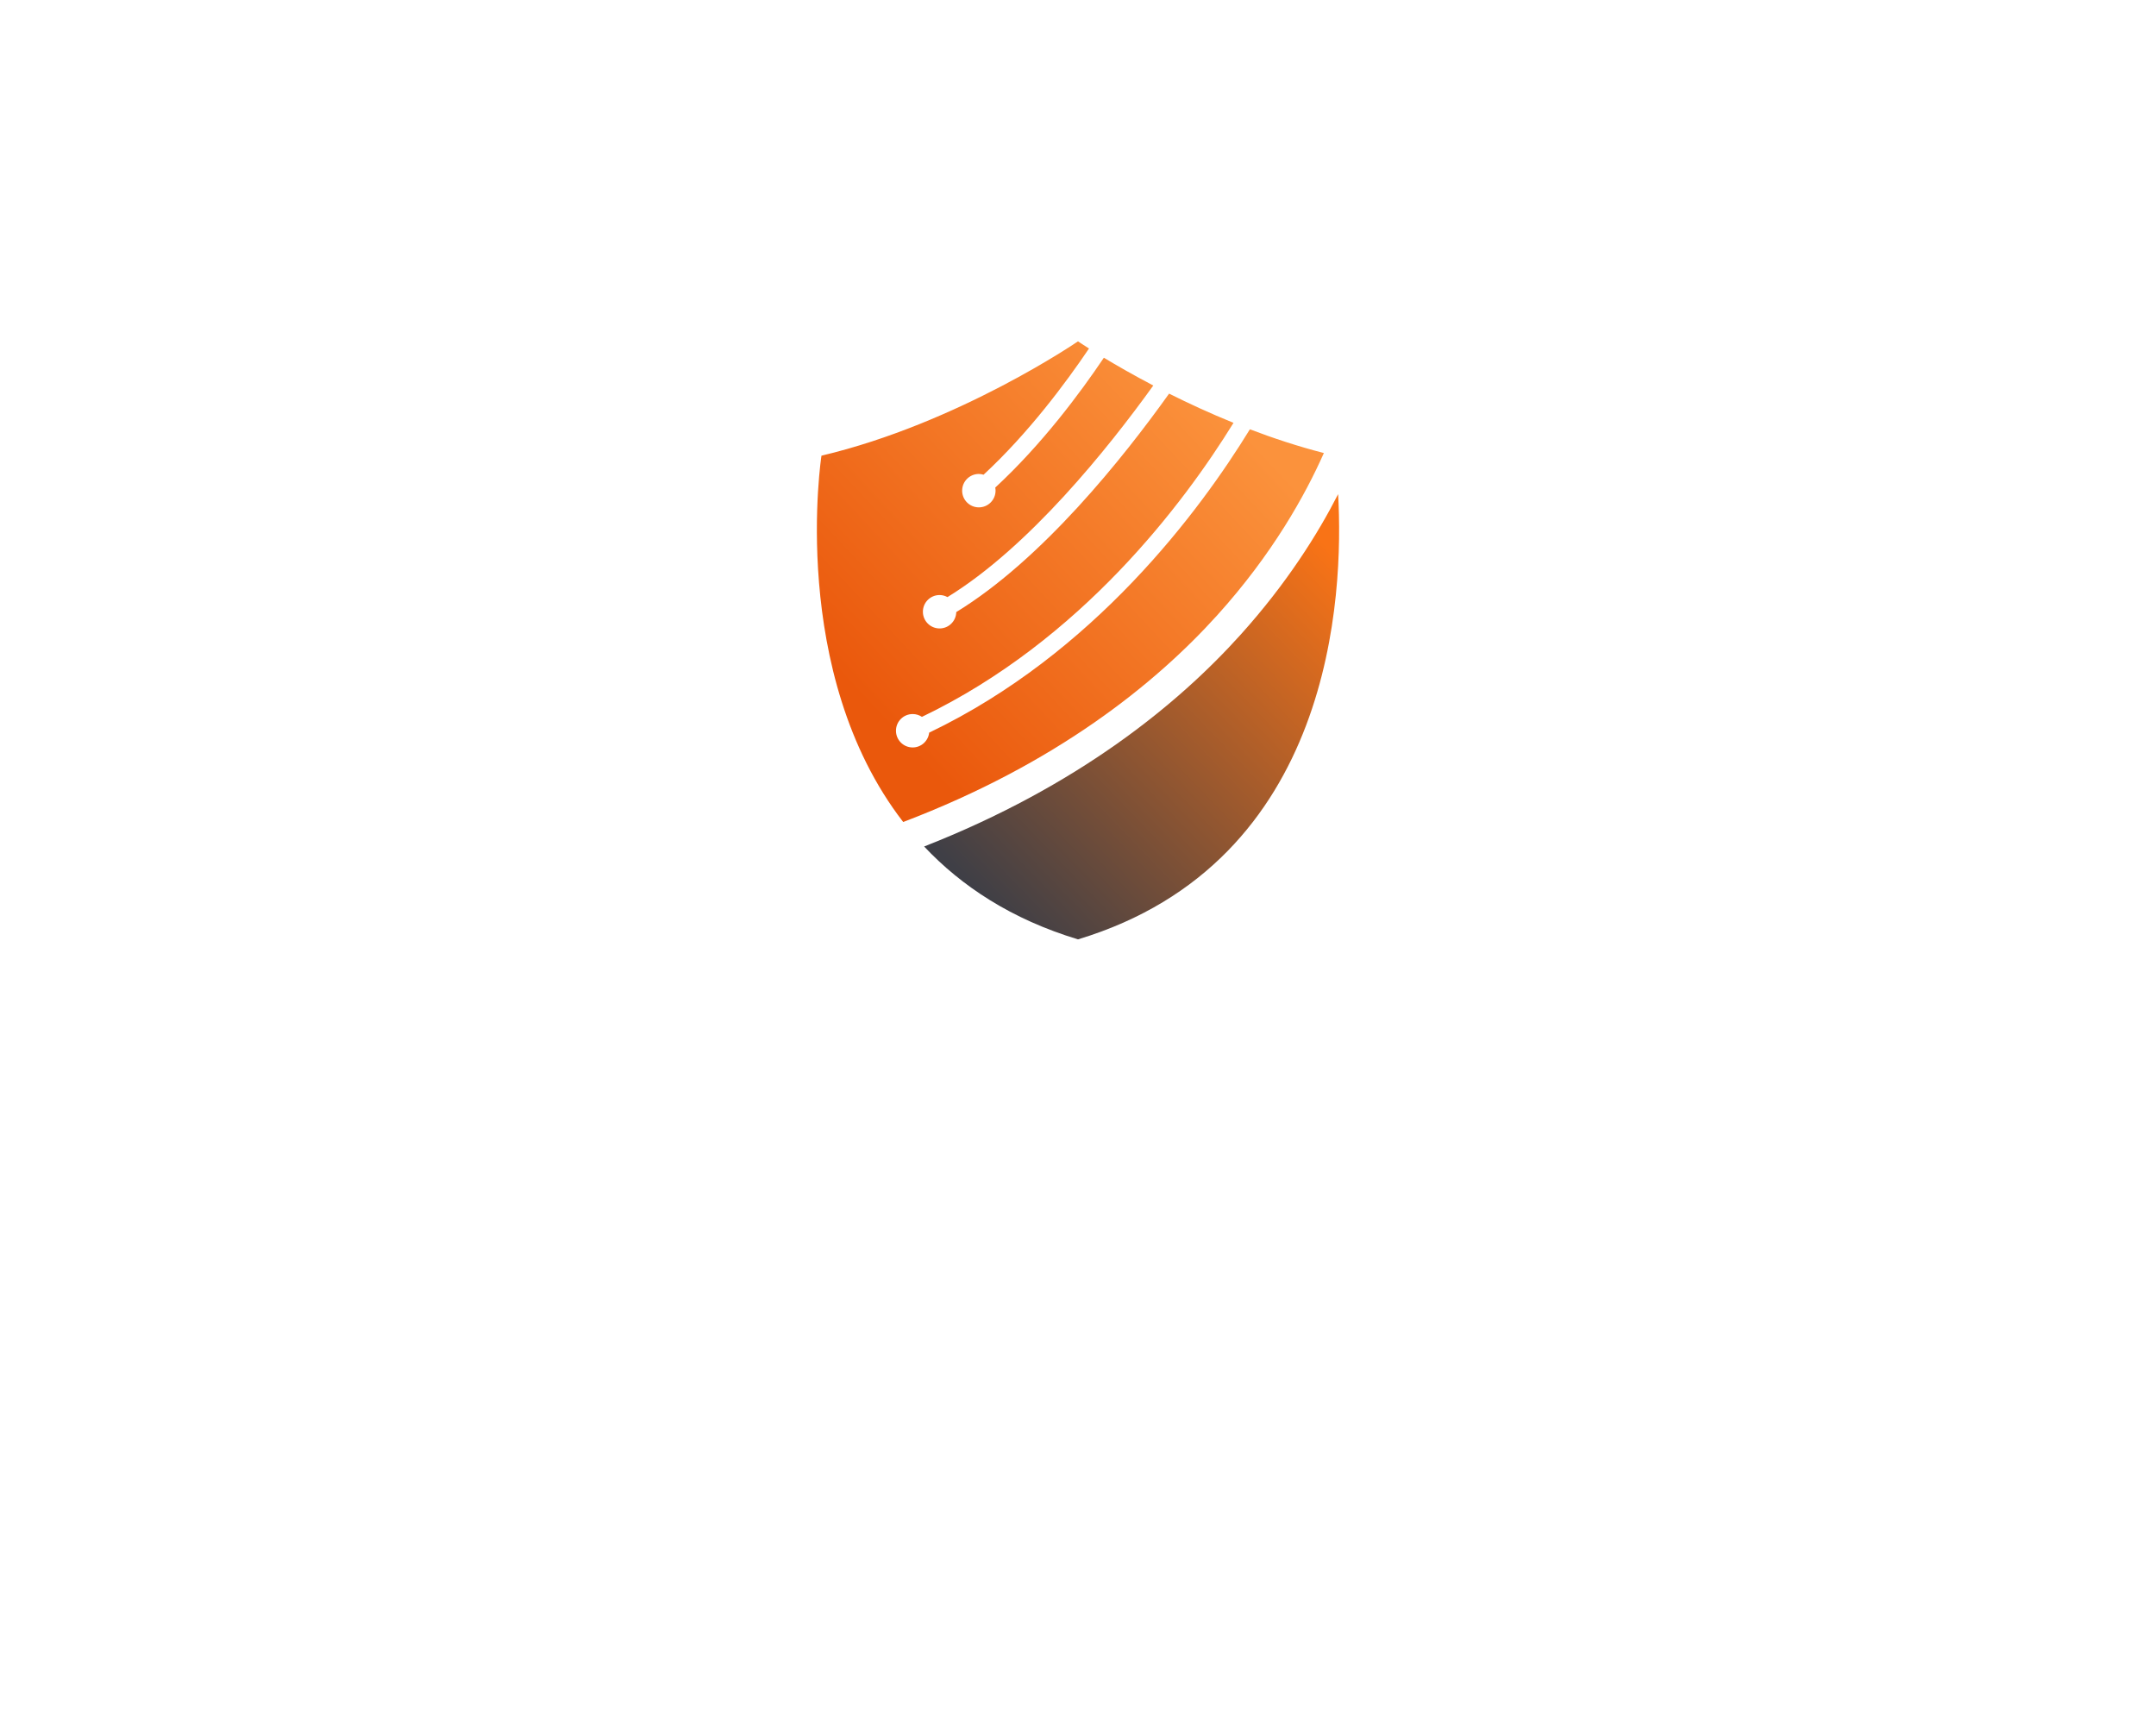
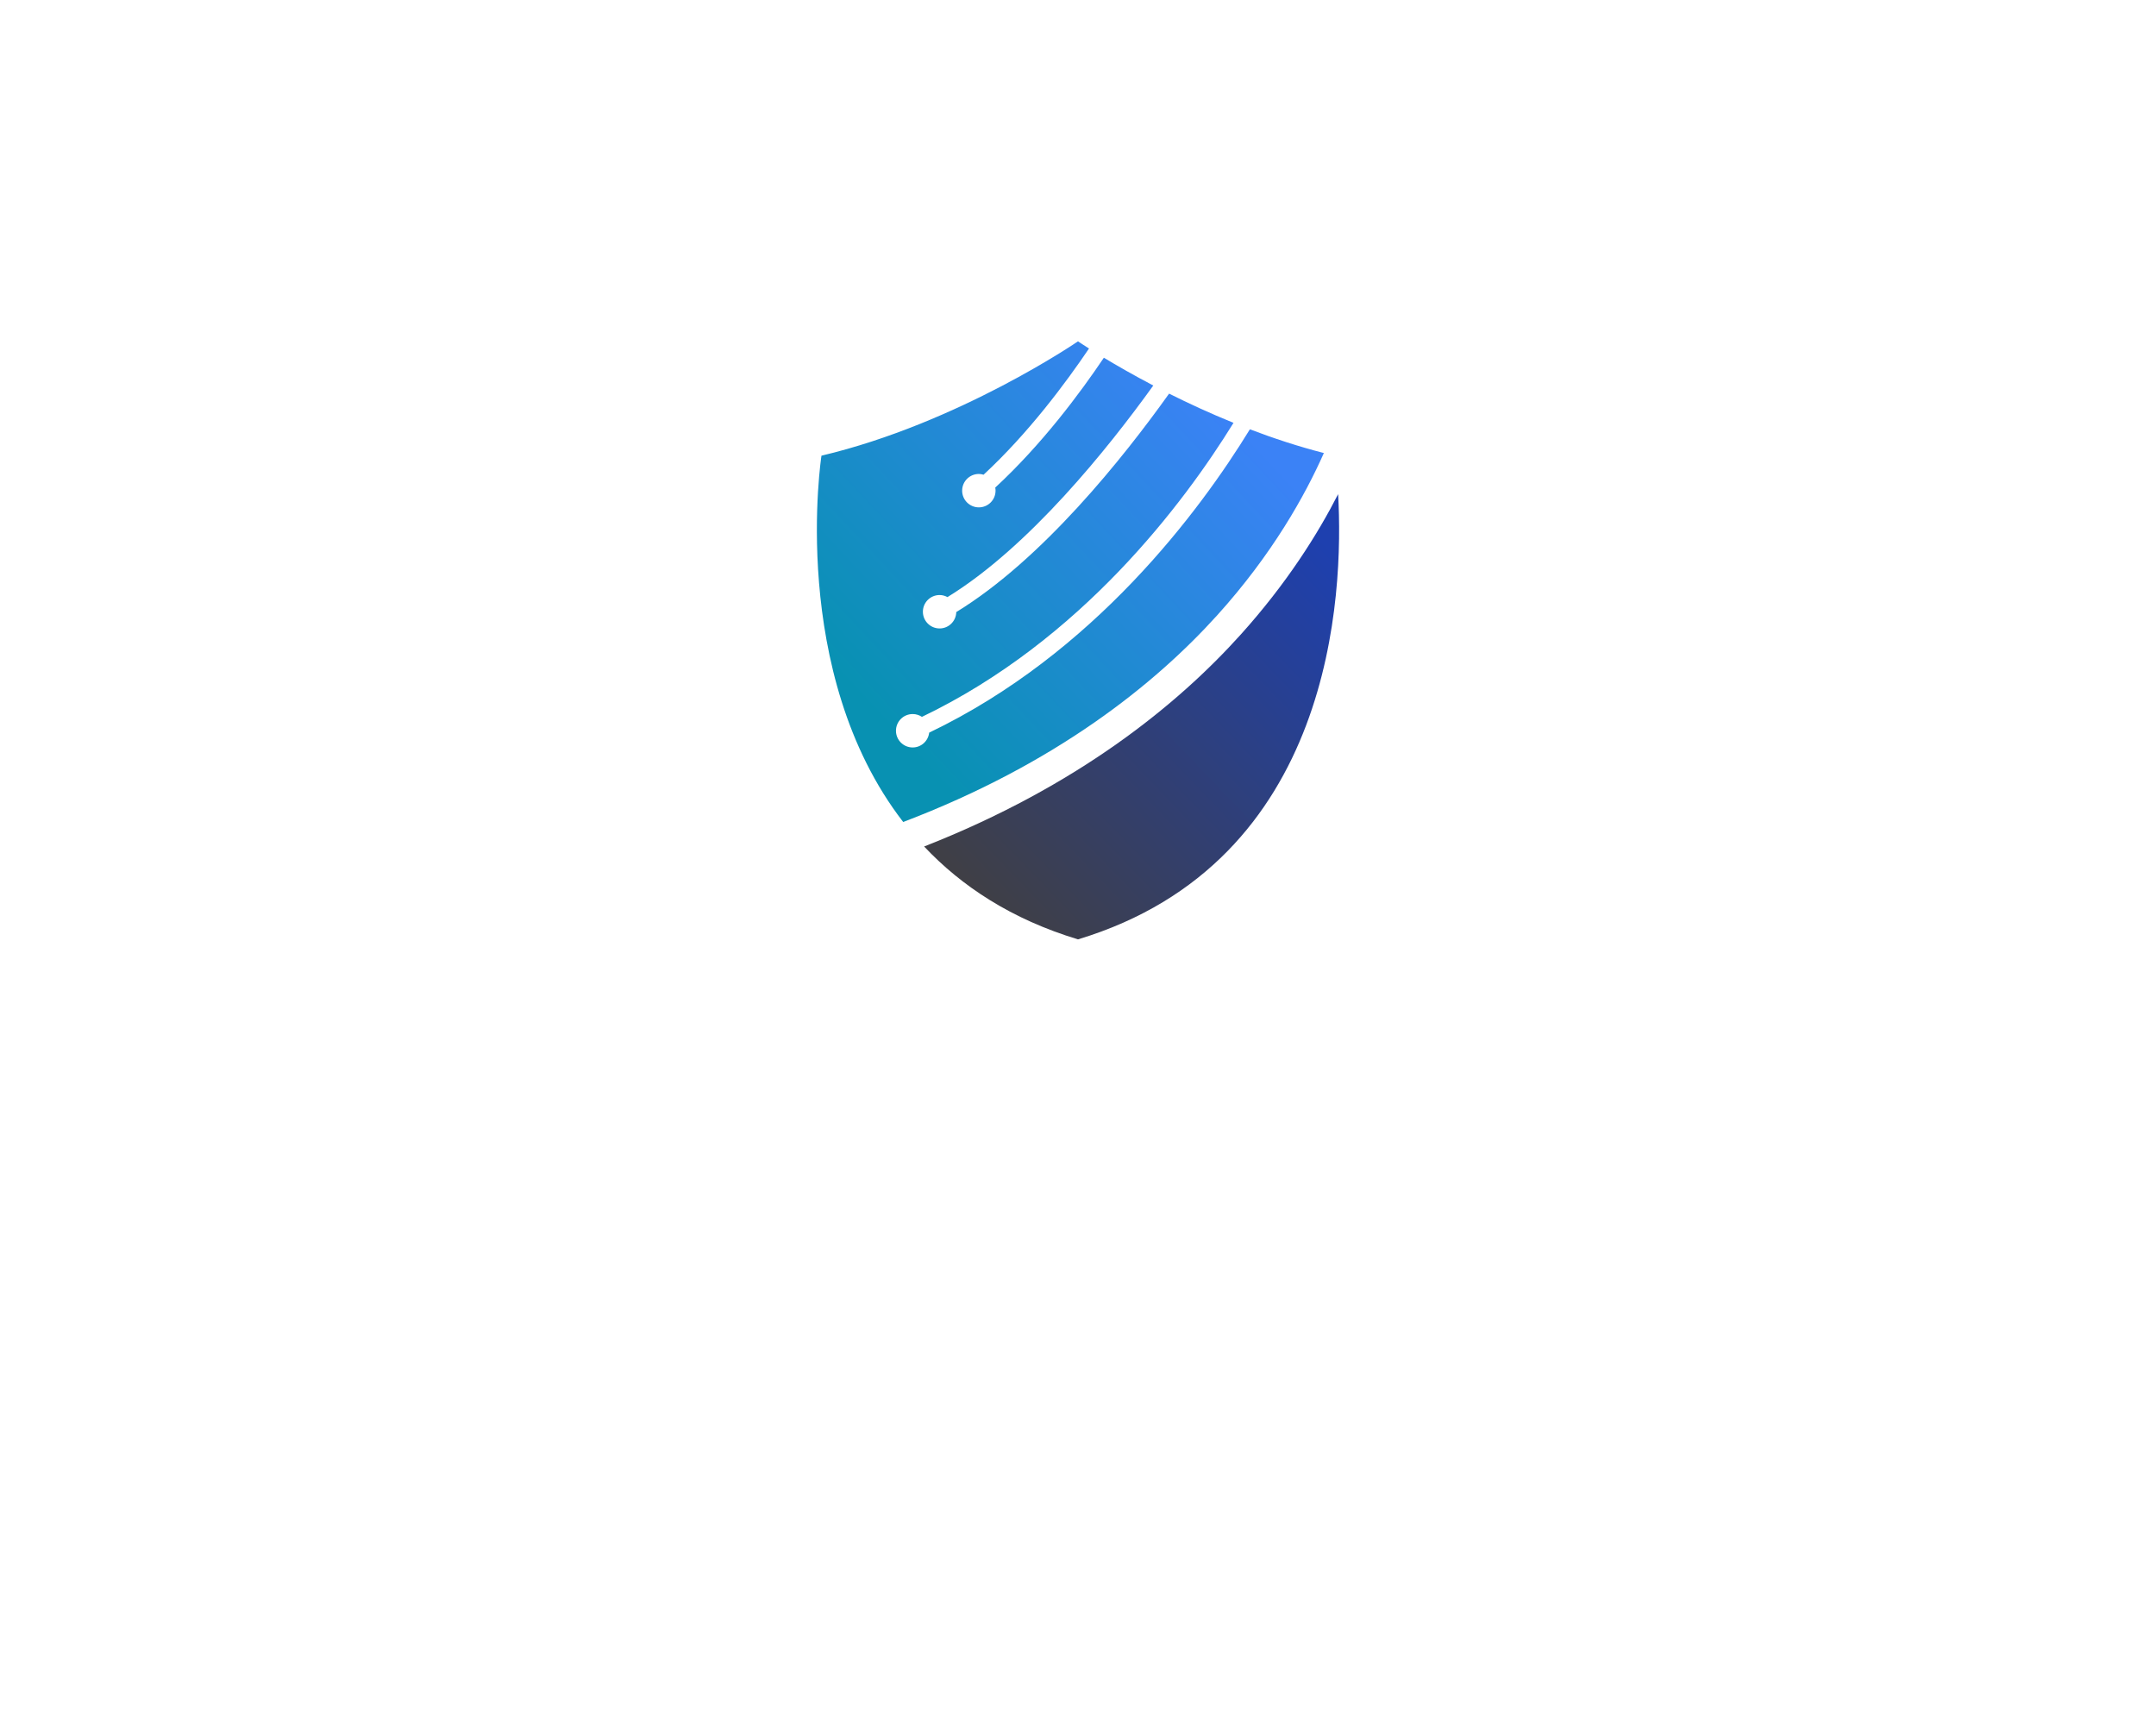
<svg xmlns="http://www.w3.org/2000/svg" version="1.1" width="1280" height="1024" viewBox="0 0 1280 1024" xml:space="preserve">
  <defs>
</defs>
  <g transform="matrix(1 0 0 1 640 512)" id="background-logo">
    <rect style="stroke: none; stroke-width: 0; stroke-dasharray: none; stroke-linecap: butt; stroke-dashoffset: 0; stroke-linejoin: miter; stroke-miterlimit: 4; fill: rgb(255,255,255); fill-opacity: 0; fill-rule: nonzero; opacity: 1;" paint-order="stroke" x="-640" y="-512" rx="0" ry="0" width="1280" height="1024" />
  </g>
  <g transform="matrix(1.921154 0 0 1.921154 640 380.1258)" id="logo-logo">
    <g style="" paint-order="stroke">
      <g transform="matrix(0.4844827 0 0 0.4844827 16.57173 23.60968)">
        <linearGradient id="SVGID_138356_134057" gradientUnits="userSpaceOnUse" gradientTransform="matrix(1 0 0 1 0 0)" x1="428.279" y1="209.854" x2="202.548" y2="427.397">
-           <stop offset="0%" style="stop-color:rgb(249,115,22);stop-opacity: 1" />
+           <stop offset="0%" style="stop-color:rgb(30,64,175);stop-opacity: 1" />
          <stop offset="100%" style="stop-color:rgb(63,63,70);stop-opacity: 1" />
        </linearGradient>
        <path style="stroke: none; stroke-width: 1; stroke-dasharray: none; stroke-linecap: butt; stroke-dashoffset: 0; stroke-linejoin: miter; stroke-miterlimit: 4; fill: url(#SVGID_138356_134057); fill-rule: nonzero; opacity: 1;" paint-order="stroke" transform=" translate(-284.205, -298.7317)" d="M 353.961 246.124 C 313.747 290.85 249.842 343.041 151.853 381.474 C 175.672 406.76 207.5 427.859 249.999 440.707 C 413.137 391.39 419.526 220.763 415.921 156.757 C 402.831 182.363 383.145 213.665 353.961 246.124 z" stroke-linecap="round" />
      </g>
      <g transform="matrix(0.4844827 0 0 0.4844827 -2.356811 -18.13332)">
        <linearGradient id="SVGID_138357_134058" gradientUnits="userSpaceOnUse" gradientTransform="matrix(1 0 0 1 0 0)" x1="323.101" y1="80.838" x2="107.374" y2="282.472">
-           <stop offset="0%" style="stop-color:rgb(251,146,60);stop-opacity: 1" />
-           <stop offset="100%" style="stop-color:rgb(234,88,12);stop-opacity: 1" />
+           <stop offset="0%" style="stop-color:rgb(59,130,246);stop-opacity: 1" />
+           <stop offset="100%" style="stop-color:rgb(8,145,178);stop-opacity: 1" />
        </linearGradient>
        <path style="stroke: none; stroke-width: 1; stroke-dasharray: none; stroke-linecap: butt; stroke-dashoffset: 0; stroke-linejoin: miter; stroke-miterlimit: 4; fill: url(#SVGID_138357_134058); fill-rule: nonzero; opacity: 1;" paint-order="stroke" transform=" translate(-245.1354, -212.5718)" d="M 359.637 115.399 C 327.786 167.337 260.315 258.452 155.076 308.858 C 154.471 314.168 150.015 318.309 144.544 318.309 C 138.66 318.309 133.89 313.539 133.89 307.656 C 133.89 301.772 138.66 297.002 144.544 297.002 C 146.73 297.002 148.759 297.665 150.45 298.795 C 252.113 250.051 317.734 162.229 349.196 111.284 C 334.305 105.235 320.443 98.827 308.102 92.644 C 278.933 133.51 227.284 198.37 172.349 231.97 C 172.231 237.751 167.527 242.406 161.718 242.406 C 155.834 242.406 151.064 237.637 151.064 231.753 C 151.064 225.869 155.834 221.1 161.718 221.1 C 163.546 221.1 165.24 221.603 166.743 222.414 C 218.822 190.445 269.095 127.685 298.027 87.474 C 285.274 80.789 274.554 74.608 266.499 69.744 C 251.461 92.117 227.045 124.992 197.215 152.563 C 197.336 153.207 197.414 153.868 197.413 154.547 C 197.404 160.431 192.628 165.194 186.744 165.186 C 180.86 165.177 176.098 160.401 176.106 154.517 C 176.114 148.633 180.891 143.87 186.774 143.879 C 187.821 143.88 188.812 144.08 189.768 144.362 C 218.342 117.9 242.217 85.795 257.016 63.877 C 252.474 60.989 249.999 59.293 249.999 59.293 C 249.999 59.293 173.871 111.528 86.368 132.225 C 86.368 132.225 64.858 270.523 138.497 365.85 C 236.113 328.739 299.297 277.688 338.745 234.059 C 373.994 195.074 394.928 157.384 406.828 130.535 C 390.488 126.344 374.622 121.109 359.637 115.399 z" stroke-linecap="round" />
      </g>
    </g>
  </g>
</svg>
